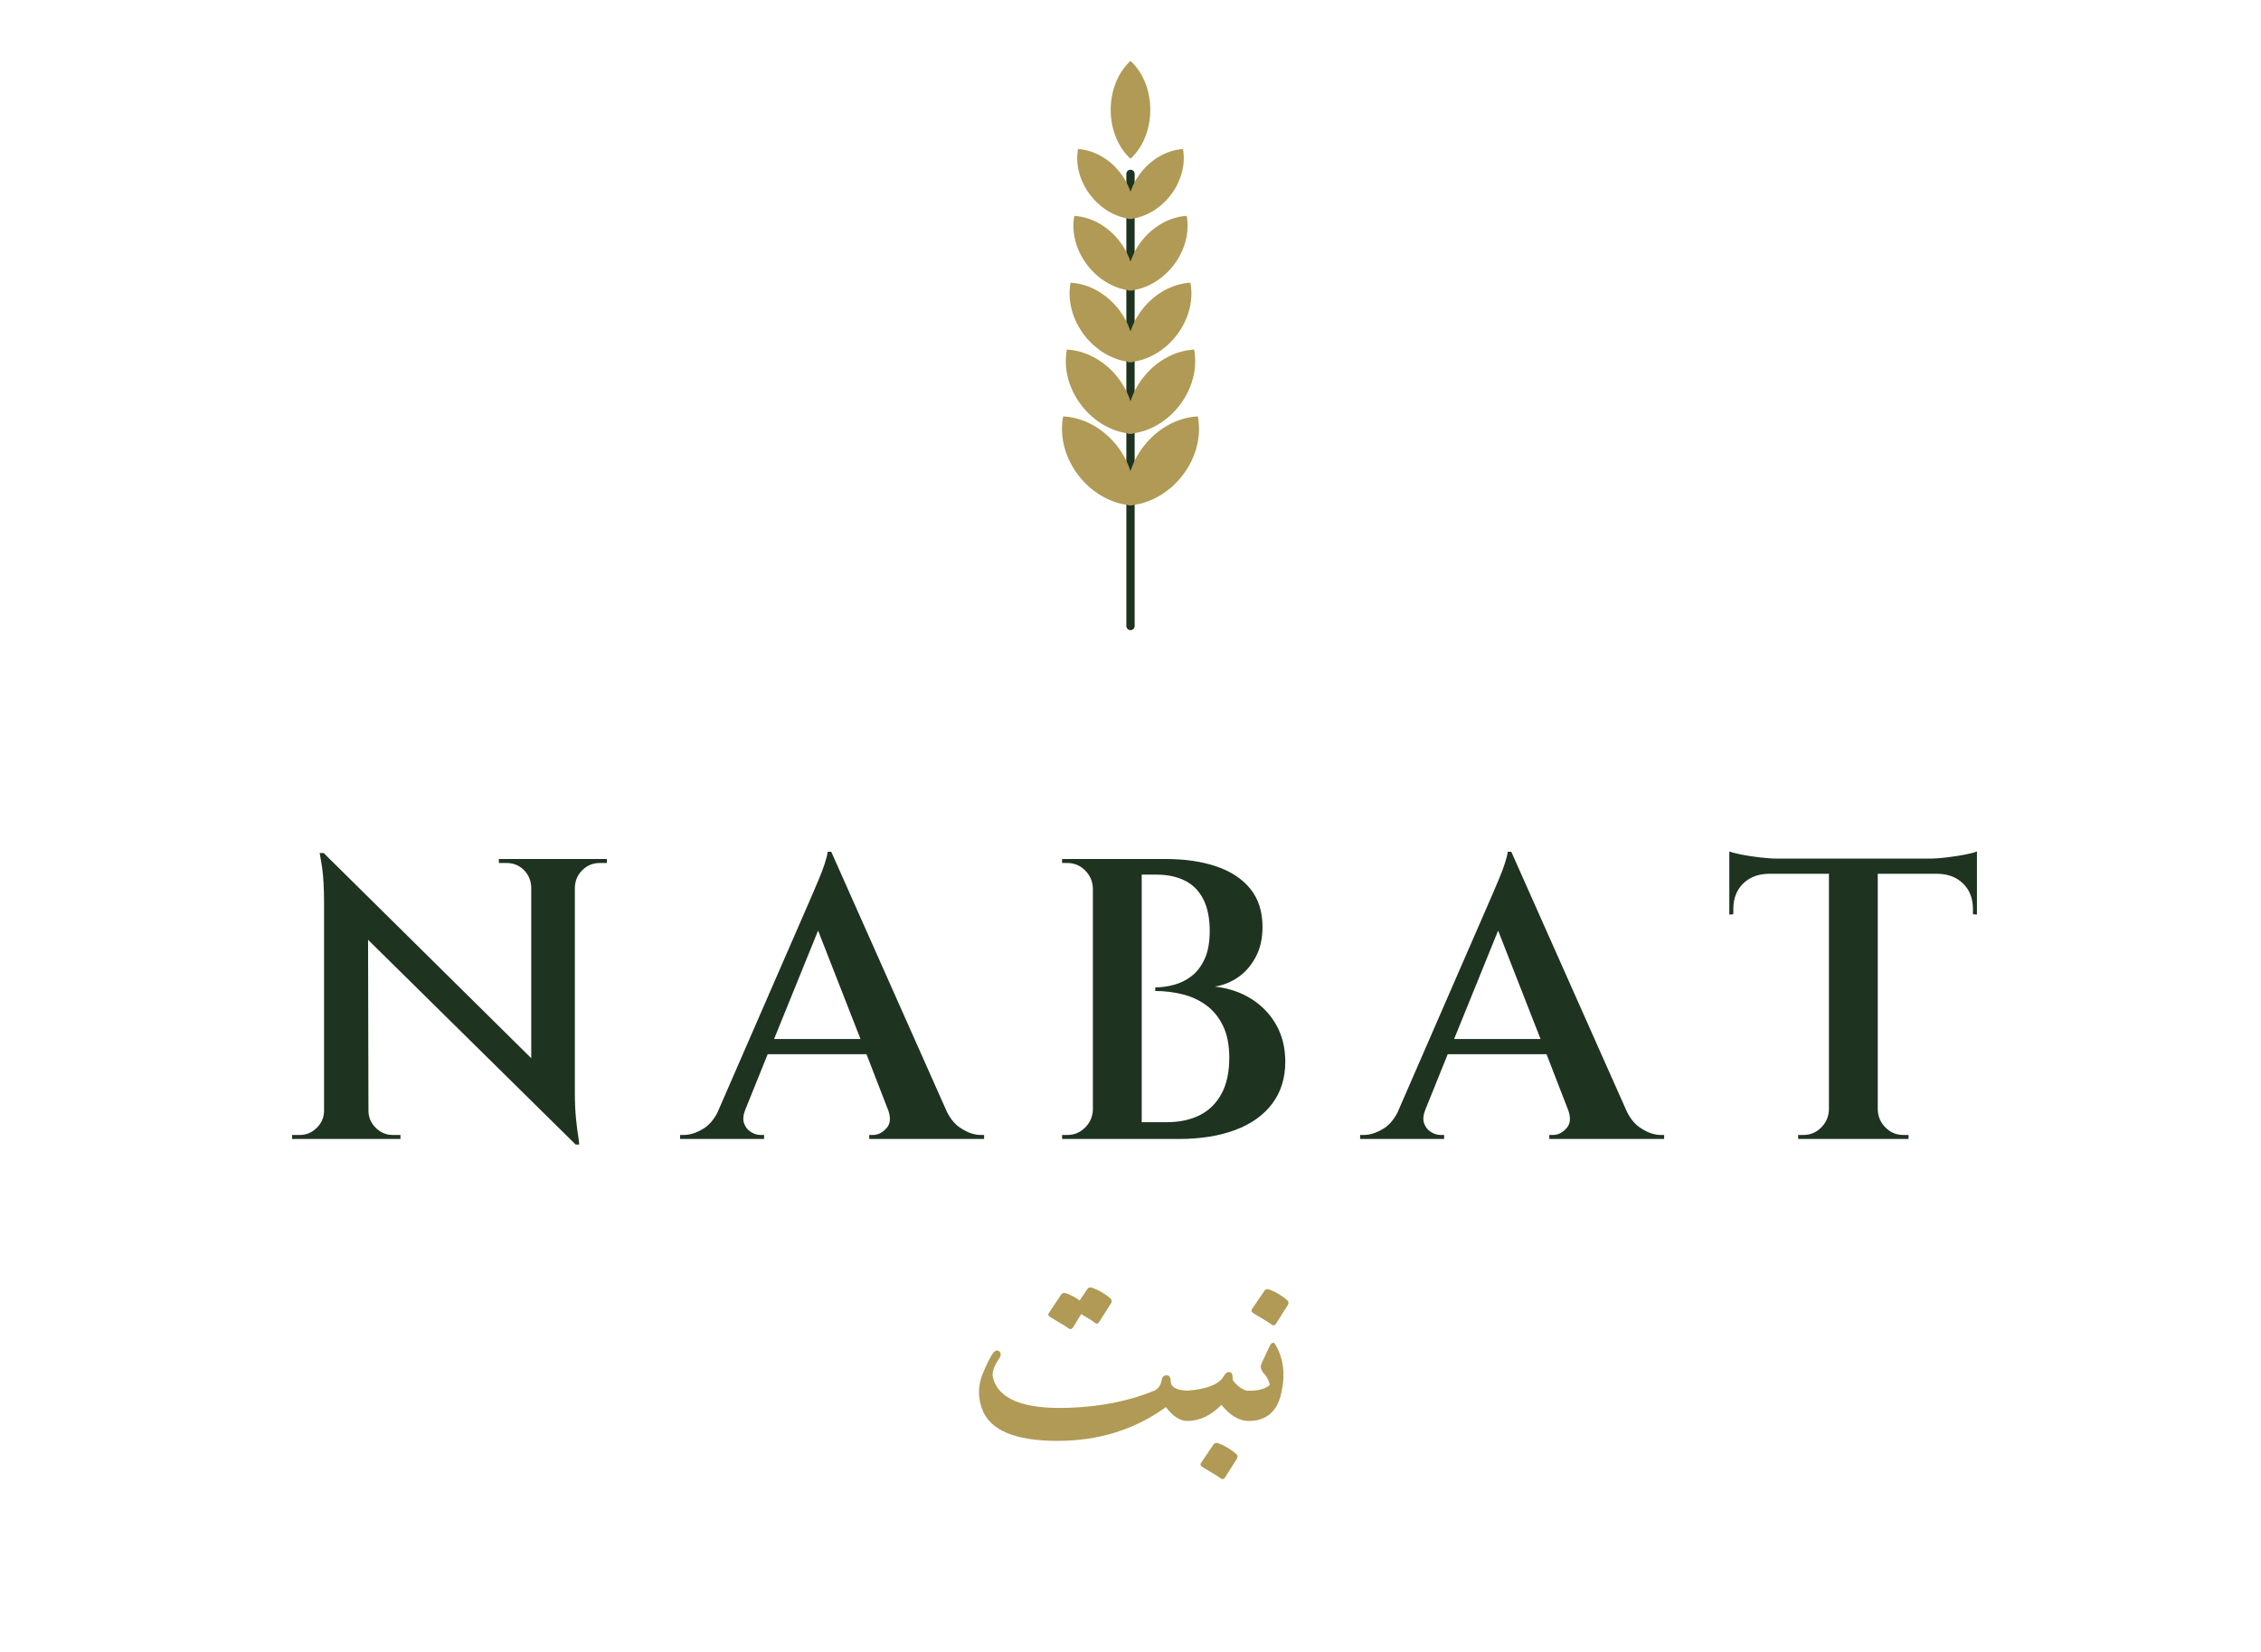
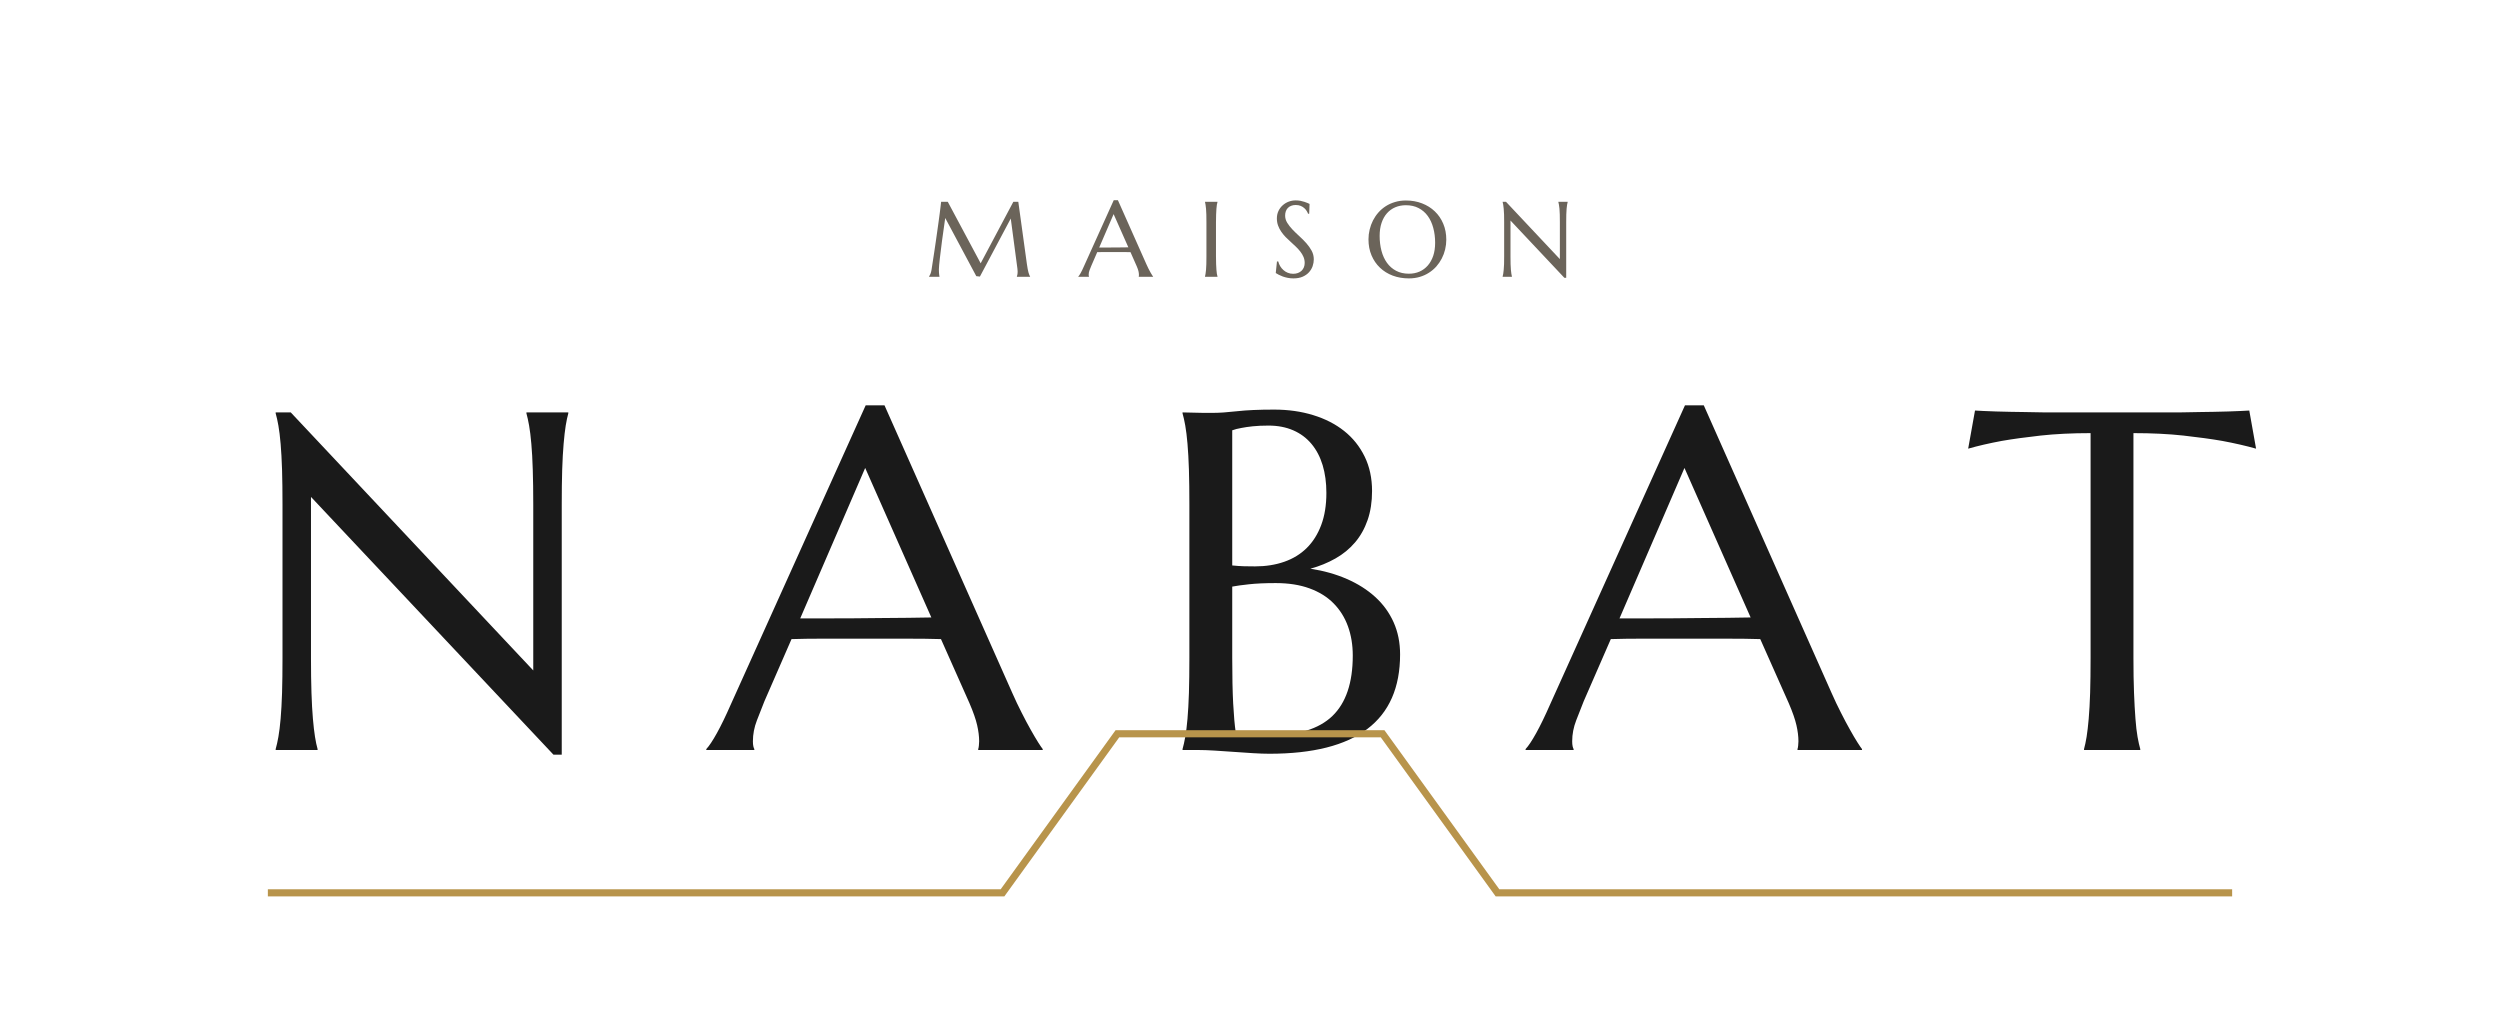
- <svg xmlns="http://www.w3.org/2000/svg" viewBox="0 0 520 380" role="img" aria-label="NABAT">
-   <style>.stem{stroke:#1E3320}.gr{fill:#B09A55}</style>
-   <g transform="translate(216.67 14)">
-     <path d="M43.33 130.00V26.00" stroke-width="1.91" stroke-linecap="round" fill="none" class="stem" />
-     <g class="gr">
-       <path transform="translate(43.85 102.27) rotate(-38)" d="M0 0C7.45 -6.50 7.45 -19.50 0 -26.00C-7.45 -19.50 -7.45 -6.50 0 0Z" />
-       <path transform="translate(42.81 102.27) rotate(38)" d="M0 0C7.45 -6.50 7.45 -19.50 0 -26.00C-7.45 -19.50 -7.45 -6.50 0 0Z" />
-       <path transform="translate(43.85 85.80) rotate(-38)" d="M0 0C7.02 -6.15 7.02 -18.46 0 -24.61C-7.02 -18.46 -7.02 -6.15 0 0Z" />
-       <path transform="translate(42.81 85.80) rotate(38)" d="M0 0C7.02 -6.15 7.02 -18.46 0 -24.61C-7.02 -18.46 -7.02 -6.15 0 0Z" />
-       <path transform="translate(43.85 69.33) rotate(-38)" d="M0 0C6.59 -5.81 6.59 -17.42 0 -23.23C-6.59 -17.42 -6.59 -5.81 0 0Z" />
-       <path transform="translate(42.81 69.33) rotate(38)" d="M0 0C6.59 -5.81 6.59 -17.42 0 -23.23C-6.59 -17.42 -6.59 -5.81 0 0Z" />
-       <path transform="translate(43.85 52.87) rotate(-38)" d="M0 0C6.15 -5.46 6.15 -16.38 0 -21.84C-6.15 -16.38 -6.15 -5.46 0 0Z" />
-       <path transform="translate(42.81 52.87) rotate(38)" d="M0 0C6.15 -5.46 6.15 -16.38 0 -21.84C-6.15 -16.38 -6.15 -5.46 0 0Z" />
-       <path transform="translate(43.85 36.40) rotate(-38)" d="M0 0C5.72 -5.11 5.72 -15.34 0 -20.45C-5.72 -15.34 -5.72 -5.11 0 0Z" />
-       <path transform="translate(42.81 36.40) rotate(38)" d="M0 0C5.72 -5.11 5.72 -15.34 0 -20.45C-5.72 -15.34 -5.72 -5.11 0 0Z" />
-       <path transform="translate(43.33 22.53) rotate(0)" d="M0 0C6.07 -5.63 6.07 -16.90 0 -22.53C-6.07 -16.90 -6.07 -5.63 0 0Z" />
-     </g>
-   </g>
-   <path fill="#1E3320" d="M73.52 196.22L74.44 196.22L122.18 243.42L122.18 204.13Q122.09 201.74 120.48 200.13Q118.87 198.52 116.48 198.52L116.48 198.52L114.73 198.52L114.73 197.60L139.57 197.60L139.57 198.52L137.92 198.52Q135.62 198.52 133.96 200.13Q132.30 201.74 132.21 204.13L132.21 204.13L132.21 251.51Q132.21 254.82 132.49 257.49Q132.76 260.16 133.04 261.72L133.04 261.72L133.22 263.29L132.40 263.29L84.65 216.18L84.74 255.47L84.74 255.47Q84.74 257.77 86.40 259.42Q88.05 261.08 90.35 261.08L90.35 261.08L92.10 261.08L92.10 262L67.17 262L67.17 261.08L68.92 261.08Q71.22 261.08 72.87 259.42Q74.53 257.77 74.53 255.47L74.53 255.47L74.53 207.72Q74.53 202.75 74.07 199.44L74.07 199.44L73.52 196.22ZM190.36 195.94L191.18 195.94L217.77 255.74Q219.15 258.50 221.27 259.70L221.27 259.70Q223.48 261.08 225.59 261.08L225.59 261.08L226.33 261.08L226.33 262L199.92 262L199.92 261.08L200.75 261.08Q202.50 261.08 203.88 259.52L203.88 259.52Q205.17 258.14 204.34 255.56L204.34 255.56L199.28 242.50L176.56 242.50L171.40 255.28L171.40 255.28Q170.67 257.12 171.13 258.41Q171.59 259.70 172.69 260.39Q173.80 261.08 174.90 261.08L174.90 261.08L175.73 261.08L175.73 262L156.41 262L156.41 261.08L157.24 261.08Q159.35 261.08 161.65 259.70L161.65 259.70Q163.58 258.60 164.96 256.02L164.96 256.02L186.22 207.17Q186.40 206.80 187.00 205.37Q187.60 203.95 188.38 202.11Q189.16 200.27 189.71 198.57Q190.26 196.86 190.36 195.94L190.36 195.94ZM197.90 239L188.15 214.07L178.03 239L197.90 239ZM251.35 255.28L251.35 255.28L251.35 204.32Q251.26 201.92 249.56 200.22Q247.86 198.52 245.46 198.52L245.46 198.52L244.27 198.52L244.27 197.60L268.10 197.60Q274.72 197.60 279.73 199.30Q284.75 201.00 287.55 204.45Q290.36 207.90 290.36 213.24L290.36 213.24Q290.36 217.29 288.75 220.23Q287.14 223.18 284.70 224.83Q282.26 226.49 279.41 226.95L279.41 226.95Q284.20 227.50 287.83 229.80Q291.46 232.10 293.53 235.78Q295.60 239.46 295.60 244.24L295.60 244.24Q295.60 249.86 292.61 253.86Q289.62 257.86 284.10 259.93Q278.58 262 271.13 262L271.13 262L244.27 262L244.27 261.08L245.46 261.08Q247.86 261.08 249.56 259.38Q251.26 257.68 251.35 255.28ZM265.89 201.19L262.58 201.19L262.58 258.14L268.37 258.14Q272.70 258.14 275.92 256.53Q279.14 254.92 280.93 251.60Q282.72 248.29 282.72 243.32L282.72 243.32Q282.72 238.91 281.25 235.92Q279.78 232.93 277.34 231.18Q274.90 229.43 271.87 228.70Q268.83 227.96 265.70 227.96L265.70 227.96L265.70 227.13Q267.82 227.13 270.03 226.53Q272.24 225.94 274.08 224.51Q275.92 223.08 277.07 220.55Q278.22 218.02 278.22 214.16L278.22 214.16Q278.22 209.74 276.74 206.85Q275.27 203.95 272.51 202.57Q269.75 201.19 265.89 201.19L265.89 201.19ZM346.76 195.94L347.58 195.94L374.17 255.74Q375.55 258.50 377.67 259.70L377.67 259.70Q379.88 261.08 381.99 261.08L381.99 261.08L382.73 261.08L382.73 262L356.32 262L356.32 261.08L357.15 261.08Q358.90 261.08 360.28 259.52L360.28 259.52Q361.57 258.14 360.74 255.56L360.74 255.56L355.68 242.50L332.96 242.50L327.80 255.28L327.80 255.28Q327.07 257.12 327.53 258.41Q327.99 259.70 329.09 260.39Q330.20 261.08 331.30 261.08L331.30 261.08L332.13 261.08L332.13 262L312.81 262L312.81 261.08L313.64 261.08Q315.75 261.08 318.05 259.70L318.05 259.70Q319.98 258.60 321.36 256.02L321.36 256.02L342.62 207.17Q342.80 206.80 343.40 205.37Q344.00 203.95 344.78 202.11Q345.56 200.27 346.11 198.57Q346.66 196.86 346.76 195.94L346.76 195.94ZM354.30 239L344.55 214.07L334.43 239L354.30 239ZM454.67 195.85L454.67 195.85L454.67 210.39L453.75 210.30L453.75 209.10Q453.75 205.51 451.54 203.30Q449.34 201.10 445.75 201.00L445.75 201.00L431.86 201.00L431.86 255.28Q431.95 257.68 433.65 259.38Q435.35 261.08 437.74 261.08L437.74 261.08L438.94 261.08L438.94 262L413.55 262L413.55 261.08L414.74 261.08Q417.14 261.08 418.84 259.38Q420.54 257.68 420.63 255.28L420.63 255.28L420.63 201.00L406.65 201.00Q403.06 201.10 400.85 203.30Q398.64 205.51 398.64 209.10L398.64 209.10L398.64 210.30L397.72 210.39L397.72 195.85Q398.64 196.22 400.53 196.59Q402.42 196.96 404.72 197.23Q407.02 197.51 408.95 197.51L408.95 197.51L443.45 197.51Q445.47 197.51 447.73 197.23Q449.98 196.96 451.91 196.59Q453.84 196.22 454.67 195.85Z" />
-   <path fill="#B09A55" d="M228.30 311.38L228.30 311.38Q229.17 310.22 229.87 310.92L229.87 310.92Q230.45 311.50 229.81 312.49L229.81 312.49Q227.95 315.15 228.36 316.84L228.36 316.84Q230.16 324.32 245.59 323.85L245.59 323.85Q256.61 323.51 265.31 319.97L265.31 319.97Q266.81 319.39 267.16 317.53L267.16 317.53Q267.34 316.37 268.32 316.37L268.32 316.37Q269.25 316.37 269.25 317.88L269.25 317.88Q269.37 319.74 273.14 319.91L273.14 319.91Q274.76 319.97 275.11 321.48L275.11 321.48Q275.28 322.06 275.11 323.80L275.11 323.80Q274.76 326.87 273.08 326.87L273.08 326.87Q270.53 326.87 268.15 323.68L268.15 323.68Q257.42 331.45 243.21 331.45L243.21 331.45Q228.42 331.45 225.81 323.97L225.81 323.97Q224.47 320.14 225.87 316.37L225.87 316.37Q227.20 313.01 228.30 311.38ZM248.31 299.15L250.11 296.48Q250.46 296.01 251.10 296.19L251.10 296.19Q252.26 296.59 253.36 297.23Q254.46 297.87 255.39 298.68L255.39 298.68Q255.85 299.15 255.56 299.73L255.56 299.73L252.78 304.13Q252.31 304.77 251.73 304.25L251.73 304.25Q251.50 304.02 250.72 303.52Q249.94 303.03 248.66 302.28L248.66 302.28L246.75 305.41Q246.34 305.99 245.70 305.53L245.70 305.53Q245.41 305.29 244.34 304.66Q243.27 304.02 241.47 302.92L241.47 302.92Q240.83 302.57 241.29 301.93L241.29 301.93L244.08 297.75Q244.43 297.29 245.06 297.46L245.06 297.46Q246.80 298.04 248.31 299.15L248.31 299.15ZM283.58 317.59L283.58 317.59Q285.38 319.79 287.17 319.97L287.17 319.97Q288.80 320.14 289.03 321.13L289.03 321.13Q289.20 321.82 289.03 323.56L289.03 323.56Q288.97 324.43 288.77 325.04Q288.56 325.65 288.39 326.06L288.39 326.06Q288.04 326.87 287.17 326.87L287.17 326.87Q283.93 326.87 280.91 323.16L280.91 323.16Q277.31 326.87 273.02 326.87L273.02 326.87Q271.80 326.87 271.46 325.30L271.46 325.30L270.93 322.93Q270.76 322.00 271.40 321.01L271.40 321.01Q272.04 319.97 273.02 319.91L273.02 319.91Q279.92 319.39 281.49 316.49L281.49 316.49Q282.01 315.62 282.59 315.62L282.59 315.62Q283.46 315.62 283.46 316.60L283.46 316.60Q283.46 317.07 283.52 317.30Q283.58 317.53 283.58 317.59ZM276.27 336.44L279.11 332.26Q279.46 331.80 280.10 331.97L280.10 331.97Q281.26 332.38 282.33 333.02Q283.40 333.66 284.33 334.47L284.33 334.47Q284.80 334.93 284.50 335.51L284.50 335.51L281.72 339.92Q281.31 340.50 280.68 340.04L280.68 340.04Q280.10 339.57 276.50 337.43L276.50 337.43Q275.86 337.02 276.27 336.44L276.27 336.44ZM290.13 313.65L290.13 313.65L291.81 310.05Q292.68 308.14 293.32 309.30L293.32 309.30Q296.16 314.11 294.66 320.55L294.66 320.55Q293.20 326.87 287.17 326.87L287.17 326.87Q286.01 326.87 285.49 324.90L285.49 324.90Q285.26 323.91 285.14 323.13Q285.03 322.35 285.03 321.77L285.03 321.77Q285.03 320.61 286.25 320.08L286.25 320.08Q286.71 319.91 287.17 319.91L287.17 319.91Q290.42 319.97 292.05 318.58L292.05 318.58Q291.70 317.01 290.71 315.97L290.71 315.97Q289.61 314.75 290.13 313.65ZM287.99 301.06L290.83 296.88Q291.18 296.42 291.81 296.59L291.81 296.59Q292.97 297 294.05 297.64Q295.12 298.28 296.05 299.09L296.05 299.09Q296.51 299.55 296.22 300.13L296.22 300.13L293.44 304.54Q293.03 305.12 292.39 304.66L292.39 304.66Q291.81 304.19 288.22 302.05L288.22 302.05Q287.58 301.64 287.99 301.06L287.99 301.06Z" />
+ <svg xmlns="http://www.w3.org/2000/svg" viewBox="0 0 560 230" role="img" aria-label="Maison NABAT">
+   <path fill="#6B645A" d="M208.11 62L208.11 61.95Q208.24 61.77 208.40 61.40Q208.56 61.03 208.66 60.46L208.66 60.46Q208.79 59.64 208.94 58.62Q209.10 57.59 209.27 56.47Q209.44 55.34 209.61 54.17Q209.78 52.99 209.94 51.85Q210.10 50.70 210.25 49.64Q210.39 48.58 210.51 47.70Q210.63 46.82 210.70 46.17Q210.78 45.52 210.81 45.20L210.81 45.20L212.30 45.20L219.67 58.98L226.99 45.20L228.10 45.20L230.02 59.12Q230.10 59.77 230.20 60.24Q230.29 60.71 230.38 61.04Q230.48 61.38 230.57 61.60Q230.65 61.81 230.74 61.95L230.74 61.95L230.74 62L227.78 62L227.78 61.95Q227.84 61.82 227.89 61.53Q227.95 61.24 227.95 60.83L227.95 60.83Q227.95 60.68 227.93 60.52Q227.92 60.36 227.90 60.17L227.90 60.17L226.41 48.95L219.50 61.95L218.69 61.86L211.73 48.83Q211.32 51.61 211.01 53.96L211.01 53.96Q210.88 54.97 210.76 55.97Q210.63 56.97 210.53 57.84Q210.43 58.71 210.37 59.37Q210.31 60.03 210.31 60.35L210.31 60.35Q210.31 60.75 210.33 61.05Q210.36 61.36 210.38 61.57L210.38 61.57Q210.42 61.81 210.45 62L210.45 62L208.11 62ZM258.29 62L255.08 62L255.08 61.95Q255.10 61.89 255.11 61.78Q255.12 61.66 255.12 61.57L255.12 61.57Q255.12 61.20 255.02 60.76Q254.92 60.32 254.64 59.67L254.64 59.67L253.23 56.48Q252.57 56.46 251.48 56.46Q250.39 56.46 249.12 56.46L249.12 56.46Q248.20 56.46 247.34 56.46Q246.48 56.46 245.78 56.48L245.78 56.48L244.44 59.57Q244.26 60.01 244.06 60.52Q243.86 61.04 243.86 61.57L243.86 61.57Q243.86 61.72 243.89 61.82Q243.91 61.92 243.93 61.95L243.93 61.95L243.93 62L241.54 62L241.54 61.95Q241.75 61.73 242.07 61.16Q242.39 60.59 242.76 59.74L242.76 59.74L249.48 44.84L250.41 44.84L256.78 59.16Q257.00 59.67 257.24 60.14Q257.48 60.62 257.69 60.99Q257.90 61.37 258.07 61.63Q258.23 61.88 258.29 61.95L258.29 61.95L258.29 62ZM246.22 55.45L247.48 55.45Q248.16 55.45 248.88 55.44Q249.59 55.44 250.28 55.43Q250.96 55.43 251.60 55.42Q252.23 55.41 252.75 55.40L252.75 55.40L249.45 47.96L246.22 55.45ZM269.92 62L269.92 61.95Q269.99 61.71 270.04 61.34Q270.10 60.98 270.15 60.44Q270.20 59.90 270.22 59.16Q270.24 58.41 270.24 57.42L270.24 57.42L270.24 49.79Q270.24 48.79 270.22 48.05Q270.20 47.30 270.15 46.76Q270.10 46.21 270.04 45.85Q269.99 45.49 269.92 45.24L269.92 45.24L269.92 45.20L272.72 45.20L272.72 45.24Q272.65 45.49 272.58 45.85Q272.52 46.21 272.48 46.76Q272.43 47.30 272.41 48.05Q272.38 48.79 272.38 49.79L272.38 49.79L272.38 57.42Q272.38 58.41 272.41 59.16Q272.43 59.90 272.48 60.44Q272.52 60.98 272.58 61.34Q272.65 61.71 272.72 61.95L272.72 61.95L272.72 62L269.92 62ZM293.34 45.68L293.26 47.87L293.00 47.87Q292.91 47.60 292.70 47.26Q292.50 46.92 292.16 46.62Q291.83 46.32 291.36 46.12Q290.88 45.92 290.24 45.92L290.24 45.92Q289.66 45.92 289.22 46.10Q288.77 46.27 288.47 46.59Q288.17 46.91 288.02 47.34Q287.87 47.77 287.87 48.30L287.87 48.30Q287.87 49.14 288.34 49.91Q288.82 50.68 289.53 51.43Q290.25 52.18 291.08 52.93Q291.91 53.68 292.63 54.49Q293.34 55.30 293.82 56.18Q294.29 57.07 294.29 58.09L294.29 58.09Q294.29 58.85 294.03 59.62Q293.76 60.38 293.21 60.99Q292.66 61.60 291.80 61.98Q290.93 62.36 289.73 62.36L289.73 62.36Q289.07 62.36 288.46 62.24Q287.86 62.12 287.35 61.94Q286.84 61.75 286.43 61.54Q286.03 61.33 285.77 61.16L285.77 61.16L286.04 58.57L286.33 58.57Q286.46 59.12 286.76 59.62Q287.05 60.11 287.48 60.49Q287.91 60.88 288.46 61.10Q289.01 61.33 289.66 61.33L289.66 61.33Q290.26 61.33 290.74 61.15Q291.21 60.97 291.55 60.65Q291.89 60.32 292.07 59.88Q292.25 59.43 292.25 58.91L292.25 58.91Q292.25 58.17 291.98 57.54Q291.71 56.91 291.27 56.35Q290.83 55.79 290.28 55.26Q289.72 54.73 289.14 54.20Q288.55 53.67 287.99 53.11Q287.44 52.54 287.00 51.90Q286.56 51.27 286.29 50.53Q286.02 49.80 286.02 48.92L286.02 48.92Q286.02 48.00 286.38 47.25Q286.73 46.51 287.33 45.98Q287.92 45.45 288.67 45.17Q289.42 44.89 290.21 44.89L290.21 44.89Q290.80 44.89 291.29 44.98Q291.78 45.08 292.18 45.21Q292.57 45.34 292.86 45.46Q293.16 45.59 293.34 45.68L293.34 45.68ZM314.92 44.91L314.92 44.91Q316.88 44.91 318.53 45.55Q320.19 46.19 321.40 47.35Q322.61 48.50 323.29 50.12Q323.97 51.73 323.97 53.69L323.97 53.69Q323.97 54.80 323.71 55.88Q323.45 56.96 322.95 57.92Q322.45 58.88 321.73 59.70Q321.00 60.51 320.07 61.10Q319.14 61.70 318.01 62.03Q316.89 62.36 315.59 62.36L315.59 62.36Q313.63 62.36 311.97 61.74Q310.31 61.11 309.11 59.96Q307.90 58.81 307.22 57.20Q306.54 55.59 306.54 53.62L306.54 53.62Q306.54 52.51 306.80 51.43Q307.06 50.35 307.55 49.38Q308.05 48.41 308.77 47.59Q309.49 46.78 310.42 46.18Q311.36 45.58 312.49 45.25Q313.62 44.91 314.92 44.91ZM315.59 61.31L315.59 61.31Q316.89 61.31 317.97 60.84Q319.04 60.37 319.82 59.48Q320.60 58.59 321.04 57.31Q321.47 56.02 321.47 54.39L321.47 54.39Q321.47 52.59 321.05 51.05Q320.64 49.51 319.82 48.38Q319.00 47.25 317.77 46.61Q316.55 45.97 314.92 45.97L314.92 45.97Q313.62 45.97 312.54 46.43Q311.46 46.89 310.68 47.77Q309.90 48.65 309.47 49.93Q309.04 51.21 309.04 52.84L309.04 52.84Q309.04 54.63 309.45 56.18Q309.86 57.73 310.68 58.87Q311.50 60.01 312.73 60.66Q313.96 61.31 315.59 61.31ZM336.59 45.20L337.34 45.20L349.41 58.04L349.41 49.79Q349.41 48.79 349.39 48.05Q349.36 47.30 349.32 46.76Q349.27 46.21 349.20 45.85Q349.14 45.49 349.07 45.24L349.07 45.24L349.07 45.20L351.16 45.20L351.16 45.24Q351.08 45.49 351.03 45.85Q350.97 46.21 350.92 46.76Q350.87 47.30 350.85 48.05Q350.83 48.79 350.83 49.79L350.83 49.79L350.83 62.23L350.42 62.23L338.35 49.40L338.35 57.42Q338.35 58.41 338.37 59.16Q338.39 59.90 338.44 60.44Q338.49 60.98 338.55 61.34Q338.60 61.71 338.67 61.95L338.67 61.95L338.67 62L336.59 62L336.59 61.95Q336.66 61.71 336.72 61.34Q336.79 60.98 336.83 60.44Q336.88 59.90 336.91 59.16Q336.93 58.41 336.93 57.42L336.93 57.42L336.93 49.79Q336.93 48.79 336.91 48.05Q336.88 47.30 336.83 46.76Q336.79 46.21 336.72 45.85Q336.66 45.49 336.59 45.24L336.59 45.24L336.59 45.20Z" />
+   <path fill="#1A1A1A" d="M61.75 92.38L65.13 92.38L119.45 150.18L119.45 113.05Q119.45 108.57 119.34 105.22Q119.24 101.87 119.02 99.42Q118.81 96.97 118.52 95.33Q118.23 93.70 117.92 92.59L117.92 92.59L117.92 92.38L127.30 92.38L127.30 92.59Q126.99 93.70 126.72 95.33Q126.46 96.97 126.25 99.42Q126.04 101.87 125.93 105.22Q125.83 108.57 125.83 113.05L125.83 113.05L125.83 169.05L123.98 169.05L69.66 111.31L69.66 147.38Q69.66 151.86 69.77 155.21Q69.88 158.56 70.09 160.99Q70.30 163.41 70.56 165.05Q70.82 166.68 71.14 167.79L71.14 167.79L71.14 168L61.75 168L61.75 167.79Q62.07 166.68 62.36 165.05Q62.65 163.41 62.86 160.99Q63.07 158.56 63.18 155.21Q63.28 151.86 63.28 147.38L63.28 147.38L63.28 113.05Q63.28 108.57 63.18 105.22Q63.07 101.87 62.86 99.42Q62.65 96.97 62.36 95.33Q62.07 93.70 61.75 92.59L61.75 92.59L61.75 92.38ZM233.57 168L219.12 168L219.12 167.79Q219.22 167.53 219.27 167.00Q219.33 166.47 219.33 166.05L219.33 166.05Q219.33 164.41 218.88 162.44Q218.43 160.46 217.16 157.51L217.16 157.51L210.78 143.16Q207.83 143.06 202.93 143.06Q198.02 143.06 192.33 143.06L192.33 143.06Q188.16 143.06 184.28 143.06Q180.41 143.06 177.30 143.16L177.30 143.16L171.23 157.08Q170.44 159.04 169.55 161.36Q168.65 163.68 168.65 166.05L168.65 166.05Q168.65 166.73 168.75 167.18Q168.86 167.63 168.97 167.79L168.97 167.79L168.97 168L158.21 168L158.21 167.79Q159.16 166.79 160.58 164.23Q162.00 161.67 163.69 157.82L163.69 157.82L193.91 90.80L198.13 90.80L226.76 155.24Q227.76 157.51 228.85 159.64Q229.93 161.78 230.88 163.46Q231.83 165.15 232.56 166.31Q233.30 167.47 233.57 167.79L233.57 167.79L233.57 168ZM179.25 138.52L184.94 138.52Q188.00 138.52 191.22 138.50Q194.44 138.47 197.52 138.44Q200.61 138.42 203.45 138.39Q206.30 138.36 208.62 138.31L208.62 138.31L193.80 104.82L179.25 138.52ZM266.42 147.38L266.42 113.05Q266.42 108.57 266.32 105.22Q266.21 101.87 266.00 99.42Q265.79 96.97 265.50 95.33Q265.21 93.70 264.89 92.59L264.89 92.59L264.89 92.38Q265.95 92.43 267.11 92.43L267.11 92.43Q268.11 92.48 269.35 92.48Q270.59 92.48 271.91 92.48L271.91 92.48Q273.80 92.48 277.05 92.12Q280.29 91.75 285.41 91.75L285.41 91.75Q290.15 91.75 294.16 92.99Q298.17 94.22 301.09 96.54Q304.02 98.87 305.68 102.27Q307.34 105.67 307.34 109.99L307.34 109.99Q307.34 113.63 306.34 116.50Q305.34 119.38 303.52 121.51Q301.70 123.65 299.14 125.10Q296.58 126.55 293.53 127.39L293.53 127.39Q298.01 128.08 301.70 129.69Q305.39 131.30 308.05 133.72Q310.72 136.15 312.17 139.39Q313.62 142.63 313.62 146.59L313.62 146.59Q313.62 157.72 306.29 163.28Q298.96 168.84 284.35 168.84L284.35 168.84Q282.77 168.84 280.66 168.71Q278.55 168.58 276.36 168.42Q274.17 168.26 272.06 168.13Q269.95 168 268.37 168L268.37 168L264.89 168L264.89 167.79Q265.21 166.68 265.50 165.05Q265.79 163.41 266.00 160.99Q266.21 158.56 266.32 155.21Q266.42 151.86 266.42 147.38L266.42 147.38ZM285.77 130.61L285.77 130.61Q282.19 130.61 279.76 130.88Q277.34 131.14 276.02 131.40L276.02 131.40L276.02 147.38Q276.02 153.55 276.23 157.56Q276.44 161.57 276.81 164.10L276.81 164.10Q278.81 164.36 280.82 164.57Q282.82 164.78 284.03 164.78L284.03 164.78Q293.90 164.78 298.46 160.38Q303.02 155.98 303.02 146.85L303.02 146.85Q303.02 143.27 301.94 140.29Q300.86 137.31 298.72 135.15Q296.58 132.98 293.34 131.80Q290.10 130.61 285.77 130.61ZM276.02 96.39L276.02 126.66Q277.50 126.81 278.66 126.84Q279.82 126.87 281.13 126.87L281.13 126.87Q284.72 126.87 287.67 125.84Q290.63 124.81 292.71 122.75Q294.79 120.70 295.95 117.61Q297.11 114.53 297.11 110.41L297.11 110.41Q297.11 106.99 296.27 104.19Q295.42 101.40 293.76 99.42Q292.10 97.44 289.68 96.39Q287.25 95.33 284.14 95.33L284.14 95.33Q282.14 95.33 280.63 95.49Q279.13 95.65 278.08 95.86L278.08 95.86Q276.86 96.07 276.02 96.39L276.02 96.39ZM417.09 168L402.64 168L402.64 167.79Q402.74 167.53 402.79 167.00Q402.85 166.47 402.85 166.05L402.85 166.05Q402.85 164.41 402.40 162.44Q401.95 160.46 400.68 157.51L400.68 157.51L394.30 143.16Q391.35 143.06 386.45 143.06Q381.54 143.06 375.85 143.06L375.85 143.06Q371.68 143.06 367.80 143.06Q363.93 143.06 360.82 143.16L360.82 143.16L354.75 157.08Q353.96 159.04 353.07 161.36Q352.17 163.68 352.17 166.05L352.17 166.05Q352.17 166.73 352.27 167.18Q352.38 167.63 352.49 167.79L352.49 167.79L352.49 168L341.73 168L341.73 167.79Q342.68 166.79 344.10 164.23Q345.52 161.67 347.21 157.82L347.21 157.82L377.43 90.80L381.65 90.80L410.28 155.24Q411.28 157.51 412.37 159.64Q413.45 161.78 414.40 163.46Q415.34 165.15 416.08 166.31Q416.82 167.47 417.09 167.79L417.09 167.79L417.09 168ZM362.77 138.52L368.46 138.52Q371.52 138.52 374.74 138.50Q377.96 138.47 381.04 138.44Q384.13 138.42 386.97 138.39Q389.82 138.36 392.14 138.31L392.14 138.31L377.32 104.82L362.77 138.52ZM468.29 147.38L468.29 97.02Q462.07 97.02 457.06 97.57Q452.05 98.13 448.41 98.76L448.41 98.76Q444.19 99.55 440.87 100.50L440.87 100.50L442.40 91.96Q443.03 92.01 444.30 92.06Q445.56 92.12 447.12 92.17Q448.68 92.22 450.39 92.25Q452.10 92.27 453.63 92.30Q455.16 92.33 456.35 92.35Q457.53 92.38 458.06 92.38L458.06 92.38L488.17 92.38Q488.70 92.38 489.89 92.35Q491.07 92.33 492.60 92.30Q494.13 92.27 495.85 92.25Q497.56 92.22 499.12 92.17Q500.67 92.12 501.94 92.06Q503.20 92.01 503.84 91.96L503.84 91.96L505.36 100.50Q501.99 99.55 497.77 98.76L497.77 98.76Q494.13 98.13 489.12 97.57Q484.11 97.02 477.89 97.02L477.89 97.02L477.89 147.38Q477.89 151.86 478.02 155.21Q478.15 158.56 478.34 160.99Q478.52 163.41 478.81 165.05Q479.10 166.68 479.42 167.79L479.42 167.79L479.42 168L466.82 168L466.82 167.79Q467.13 166.68 467.40 165.05Q467.66 163.41 467.87 160.99Q468.08 158.56 468.19 155.21Q468.29 151.86 468.29 147.38L468.29 147.38Z" />
+   <path d="M60 200H224.56L250.3 164.36H309.7L335.44 200H500" fill="none" stroke="#B8944B" stroke-width="1.6" />
</svg>
